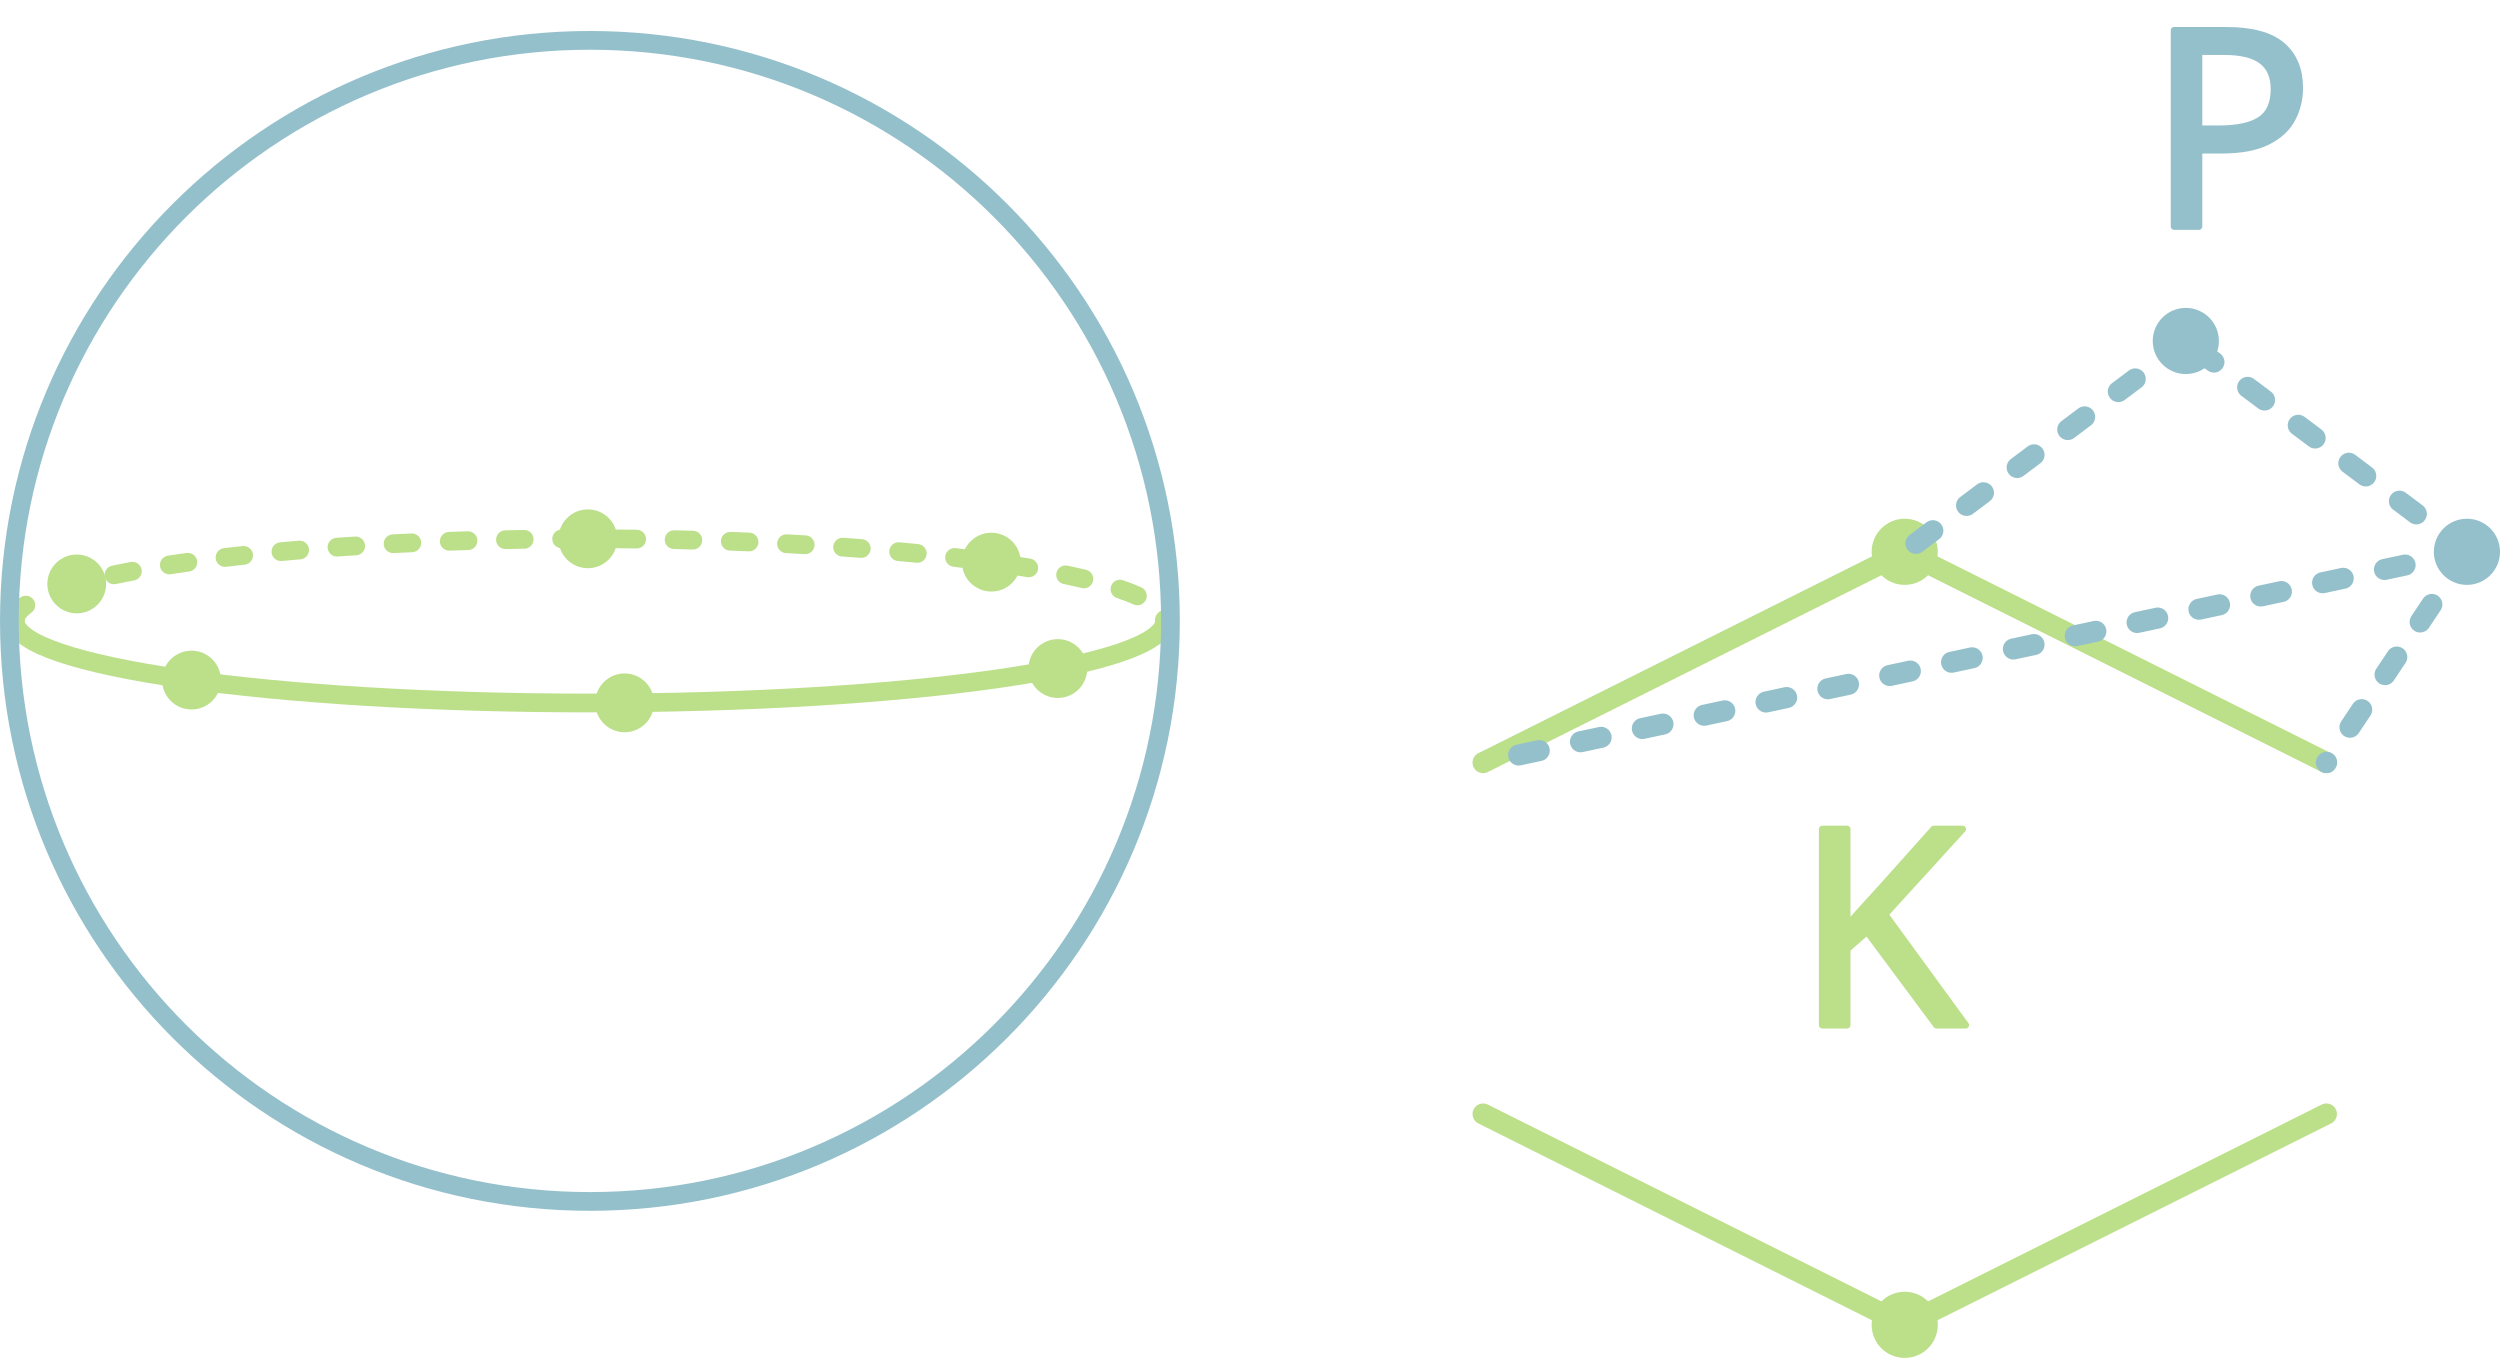
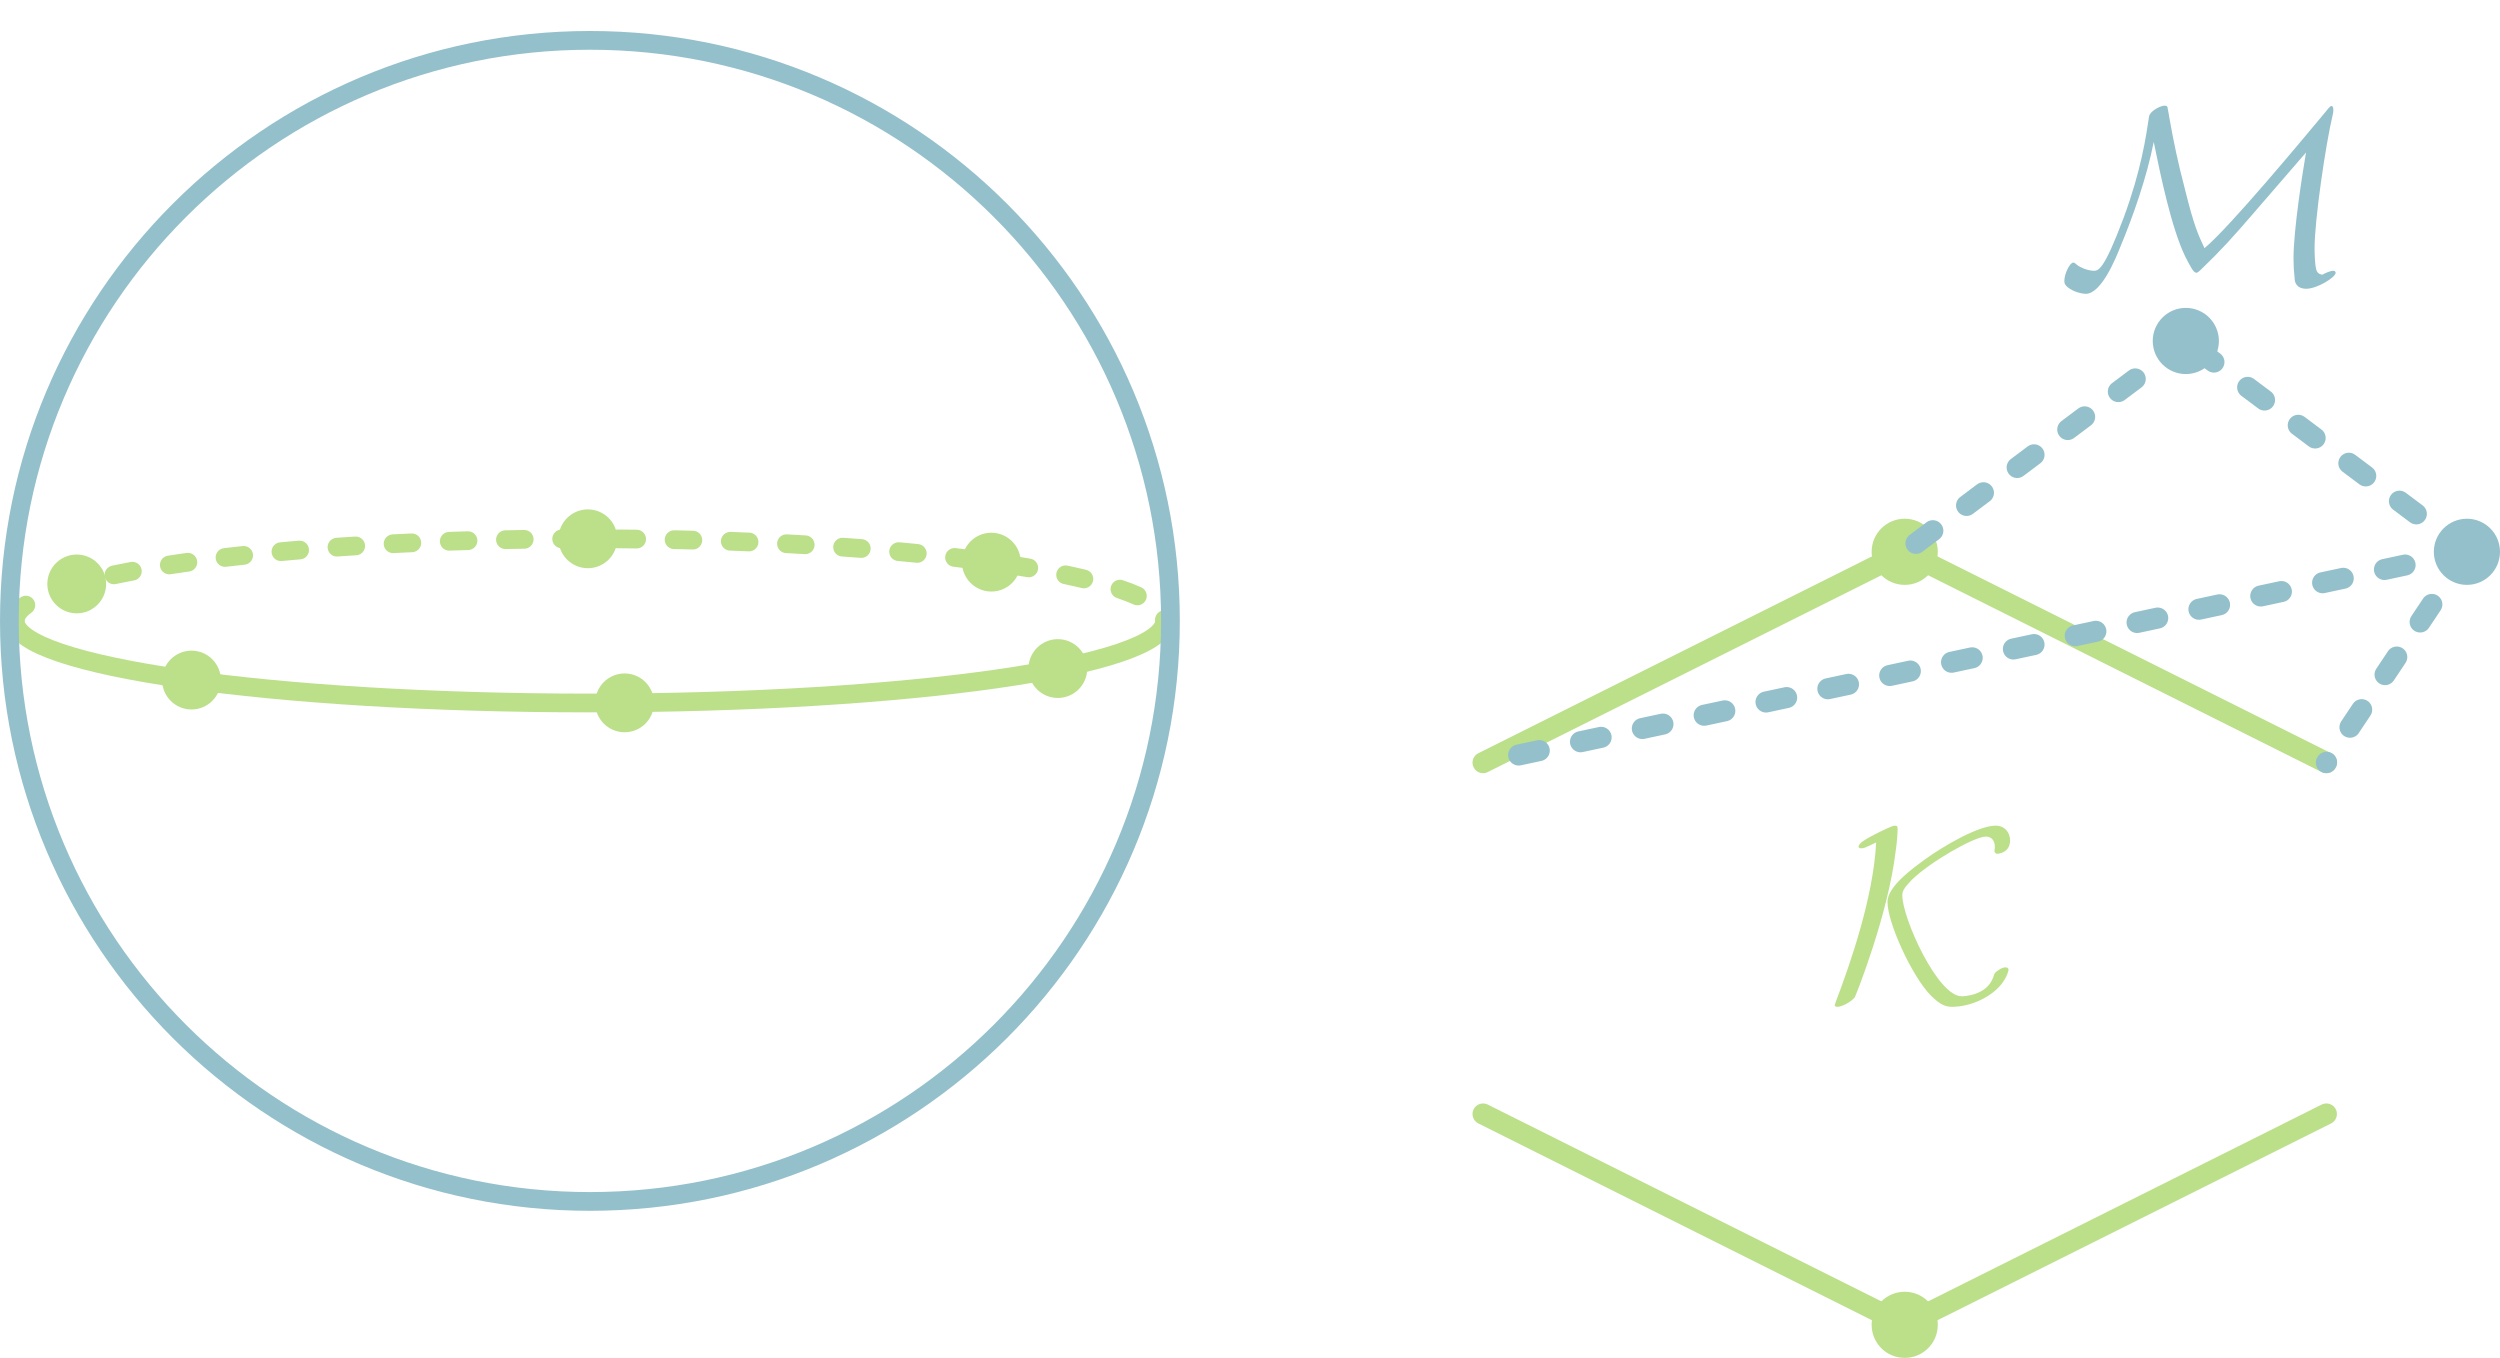
- <svg xmlns="http://www.w3.org/2000/svg" width="400.212mm" height="217.381mm" viewBox="0 0 400.212 217.381" version="1.1" id="svg8">
-   <defs id="defs2" />
-   <g id="layer1" transform="translate(9.916512,-22.41423)">
+ <svg xmlns="http://www.w3.org/2000/svg" xmlns:xlink="http://www.w3.org/1999/xlink" width="400.212mm" height="217.381mm" viewBox="0 0 400.212 217.381" version="1.1" id="svg8">
+   <defs id="defs2">
+     <g id="g2940">
+       <symbol overflow="visible" id="symbol5729">
+         <path style="stroke:none;" d="" id="path3783" />
+       </symbol>
+       <symbol overflow="visible" id="symbol4974">
+         <path style="stroke:none;" d="M 1.953 -6.359 C 1.844 -4.188 0.938 -1.562 0.344 0 C 0.297 0.125 0.297 0.141 0.297 0.156 C 0.297 0.219 0.375 0.219 0.406 0.219 C 0.578 0.219 0.938 0.031 1.094 -0.156 C 1.141 -0.234 2.438 -3.484 2.734 -6.016 C 2.797 -6.422 2.812 -6.828 2.812 -6.875 C 2.812 -6.984 2.812 -7.031 2.703 -7.031 C 2.594 -7.031 2.297 -6.875 2.094 -6.781 C 1.641 -6.547 1.25 -6.359 1.25 -6.188 C 1.25 -6.125 1.328 -6.125 1.359 -6.125 C 1.453 -6.125 1.469 -6.125 1.953 -6.359 Z M 7.25 -1.266 C 7.25 -1.281 7.25 -1.359 7.125 -1.359 C 7.078 -1.359 6.969 -1.344 6.828 -1.234 C 6.703 -1.156 6.688 -1.125 6.641 -0.969 C 6.375 -0.203 5.391 -0.203 5.375 -0.203 C 4.406 -0.203 3 -3.344 3 -4.234 C 3 -4.391 3.031 -4.5 3.375 -4.859 C 4.109 -5.578 5.875 -6.594 6.344 -6.594 C 6.562 -6.594 6.703 -6.438 6.703 -6.188 C 6.703 -6.109 6.688 -6.062 6.688 -6.016 C 6.688 -5.969 6.719 -5.906 6.812 -5.906 C 6.828 -5.906 7.312 -5.938 7.312 -6.438 C 7.312 -6.766 7.094 -7.031 6.734 -7.031 C 6.047 -7.031 4.672 -6.234 3.891 -5.672 C 3.469 -5.359 2.406 -4.609 2.406 -3.984 C 2.406 -3.125 3.406 -0.984 4.125 -0.25 C 4.469 0.094 4.688 0.219 4.984 0.219 C 5.766 0.219 6.562 -0.188 6.953 -0.672 C 7.203 -0.984 7.25 -1.234 7.25 -1.266 Z M 7.25 -1.266 " id="path3038" />
+       </symbol>
+     </g>
+     <g id="g7559">
+       <symbol overflow="visible" id="symbol1477">
+         <path style="stroke:none;" d="" id="path4548" />
+       </symbol>
+       <symbol overflow="visible" id="symbol8707">
+         <path style="stroke:none;" d="M 3.844 -5.578 C 4.109 -4.281 4.547 -2.141 5.109 -0.984 C 5.328 -0.562 5.438 -0.344 5.547 -0.344 C 5.578 -0.344 5.609 -0.344 5.781 -0.516 C 6.547 -1.25 7.062 -1.828 7.75 -2.625 L 9.938 -5.156 C 9.797 -4.312 9.438 -2.078 9.438 -0.906 C 9.438 -0.641 9.453 -0.375 9.484 -0.109 C 9.484 0 9.531 0.297 9.953 0.297 C 10.375 0.297 11.125 -0.156 11.125 -0.344 C 11.125 -0.406 11.062 -0.422 11.031 -0.422 C 10.906 -0.422 10.703 -0.328 10.594 -0.266 C 10.359 -0.297 10.344 -0.453 10.312 -0.672 C 10.281 -1 10.281 -1.297 10.281 -1.328 C 10.281 -2.438 10.719 -5.469 11.016 -6.703 C 11.031 -6.766 11.031 -6.781 11.031 -6.875 C 11.031 -6.906 11.031 -7.016 10.953 -7.016 C 10.922 -7.016 10.906 -7.016 10.719 -6.781 C 9.781 -5.656 6.875 -2.156 5.875 -1.328 C 5.625 -1.859 5.453 -2.234 5.109 -3.625 C 4.812 -4.75 4.641 -5.578 4.469 -6.547 C 4.453 -6.688 4.391 -6.953 4.391 -6.984 C 4.359 -7.031 4.312 -7.031 4.281 -7.031 C 4.109 -7.031 3.688 -6.812 3.656 -6.594 C 3.531 -5.766 3.344 -4.453 2.641 -2.547 C 1.844 -0.422 1.625 -0.422 1.438 -0.422 C 1.312 -0.422 0.938 -0.5 0.719 -0.703 C 0.672 -0.75 0.641 -0.75 0.625 -0.75 C 0.484 -0.75 0.266 -0.297 0.266 -0.016 C 0.266 0.062 0.266 0.188 0.594 0.359 C 0.844 0.484 1.078 0.5 1.125 0.5 C 1.75 0.5 2.328 -0.922 2.531 -1.438 C 3 -2.562 3.562 -4.141 3.844 -5.578 Z M 3.844 -5.578 " id="path5693" />
+       </symbol>
+     </g>
+   </defs>
+   <g id="layer1" transform="translate(9.916512,-22.41423)" style="display:inline">
    <path style="fill:none;stroke:#bcdf8a;stroke-width:11.339;stroke-linecap:round;stroke-linejoin:round;stroke-miterlimit:4;stroke-dasharray:none;stroke-dashoffset:75.591" d="m 667.161,460.386 v 0 a 347.721,49.674 0 0 1 -347.721,49.674 347.721,49.674 0 0 1 -347.721,-49.674 347.721,49.674 0 0 1 0.026,-0.613" id="path4509" transform="scale(0.2645833)" />
    <path style="fill:none;stroke:#bcdf8a;stroke-width:11.339;stroke-linecap:round;stroke-linejoin:round;stroke-miterlimit:4;stroke-dasharray:11.339, 22.677;stroke-dashoffset:0" d="M -28.254,459.774 A 347.721,49.674 0 0 1 319.441,410.712 347.721,49.674 0 0 1 667.161,460.386" id="path4504" transform="scale(0.2645833)" />
    <circle style="fill:none;stroke:#94c0cc;stroke-width:3;stroke-miterlimit:4;stroke-dasharray:none" id="path12" cx="84.519" cy="121.811" r="92.935" />
    <circle style="fill:#bcdf8a;stroke:#bcdf8a;stroke-width:3;stroke-linecap:round;stroke-linejoin:round;stroke-miterlimit:4;stroke-dasharray:none;stroke-dashoffset:0" id="path4511" cx="20.74" cy="-131.283" r="3.207" transform="scale(1,-1)" />
    <circle style="fill:#bcdf8a;stroke:#bcdf8a;stroke-width:3;stroke-linecap:round;stroke-linejoin:round;stroke-miterlimit:4;stroke-dasharray:none;stroke-dashoffset:0" id="path4511-3" cx="90.074" cy="134.93" r="3.207" />
    <circle style="fill:#bcdf8a;stroke:#bcdf8a;stroke-width:3;stroke-linecap:round;stroke-linejoin:round;stroke-miterlimit:4;stroke-dasharray:none;stroke-dashoffset:0" id="path4511-6" cx="159.427" cy="129.441" r="3.207" />
    <circle style="fill:#bcdf8a;stroke:#bcdf8a;stroke-width:3;stroke-linecap:round;stroke-linejoin:round;stroke-miterlimit:4;stroke-dasharray:none;stroke-dashoffset:0" id="path4511-7" cx="2.367" cy="115.894" r="3.207" />
    <circle style="fill:#bcdf8a;stroke:#bcdf8a;stroke-width:3;stroke-linecap:round;stroke-linejoin:round;stroke-miterlimit:4;stroke-dasharray:none;stroke-dashoffset:0" id="path4511-5" cx="84.191" cy="108.668" r="3.207" />
    <circle style="fill:#bcdf8a;stroke:#bcdf8a;stroke-width:3;stroke-linecap:round;stroke-linejoin:round;stroke-miterlimit:4;stroke-dasharray:none;stroke-dashoffset:0" id="path4511-35" cx="148.782" cy="112.405" r="3.207" />
  </g>
  <g id="layer2" transform="translate(9.916512,-22.41423)" style="display:inline">
    <g id="layer3" style="display:inline">
      <circle style="fill:#bcdf8a;stroke:#bcdf8a;stroke-width:3.375;stroke-linecap:round;stroke-linejoin:round;stroke-miterlimit:4;stroke-dasharray:none;stroke-dashoffset:0" id="path4511-62" cx="295" cy="110.75" r="3.608" />
      <path style="fill:#bcdf8a;stroke:#bcdf8a;stroke-width:3.375;stroke-linecap:round;stroke-linejoin:round;stroke-miterlimit:4;stroke-dasharray:none;stroke-opacity:1" d="M 295,110.75 227.5,144.5" id="path4552" />
      <path id="path4554" d="M 362.5,144.5 295,110.75" style="fill:#bcdf8a;stroke:#bcdf8a;stroke-width:3.375;stroke-linecap:round;stroke-linejoin:round;stroke-miterlimit:4;stroke-dasharray:none;stroke-opacity:1" />
      <path id="path4556" d="m 295,234.5 67.5,-33.75" style="fill:#bcdf8a;stroke:#bcdf8a;stroke-width:3.375;stroke-linecap:round;stroke-linejoin:round;stroke-miterlimit:4;stroke-dasharray:none;stroke-opacity:1" />
      <path style="fill:#bcdf8a;stroke:#bcdf8a;stroke-width:3.375;stroke-linecap:round;stroke-linejoin:round;stroke-miterlimit:4;stroke-dasharray:none;stroke-opacity:1" d="m 227.5,200.75 67.5,33.75" id="path4558" />
      <circle style="fill:#bcdf8a;stroke:#bcdf8a;stroke-width:3.375;stroke-linecap:round;stroke-linejoin:round;stroke-miterlimit:4;stroke-dasharray:none;stroke-dashoffset:0" id="path4511-62-9" cx="295" cy="234.5" r="3.608" />
-       <text xml:space="preserve" style="font-style:normal;font-variant:normal;font-weight:normal;font-stretch:normal;font-size:43.958px;line-height:1.25;font-family:Purisa;-inkscape-font-specification:Purisa;letter-spacing:0px;word-spacing:0px;fill:#bcdf8a;fill-opacity:1;stroke:#bcdf8a;stroke-width:1.099;stroke-linecap:round;stroke-linejoin:round" x="277.546" y="186.52" id="text4643">
-         <tspan id="tspan4641" x="277.546" y="186.52" style="font-style:normal;font-variant:normal;font-weight:normal;font-stretch:normal;font-family:Purisa;-inkscape-font-specification:Purisa;fill:#bcdf8a;stroke:#bcdf8a;stroke-width:1.099;stroke-linecap:round;stroke-linejoin:round">K</tspan>
-       </text>
+       <text xml:space="preserve" style="font-style:normal;font-variant:normal;font-weight:normal;font-stretch:normal;font-size:43.958px;line-height:1.25;font-family:Purisa;-inkscape-font-specification:Purisa;letter-spacing:0px;word-spacing:0px;fill:#bcdf8a;fill-opacity:1;stroke:#bcdf8a;stroke-width:1.099;stroke-linecap:round;stroke-linejoin:round" x="277.546" y="186.52" id="text4643" />
+       <g transform="matrix(4,0,0,4,-85.0836,-145.1377)" id="g18572" style="display:inline;fill:#bcdf8a;stroke:#bcdf8a">
+         <g id="g3954" style="fill:#bcdf8a;stroke:#bcdf8a">
+           <g style="fill:#bcdf8a;fill-opacity:1;stroke:#bcdf8a" id="g1647">
+             <use xlink:href="#symbol4974" x="91.925" y="81.963" id="use4255" width="100%" height="100%" style="fill:#bcdf8a;stroke:#bcdf8a" />
+           </g>
+         </g>
+       </g>
    </g>
    <g id="layer4" style="display:inline">
      <circle style="fill:#94c0cc;stroke:#94c0cc;stroke-width:3.375;stroke-linecap:round;stroke-linejoin:round;stroke-miterlimit:4;stroke-dasharray:none;stroke-dashoffset:0" id="path4511-62-1" cx="385" cy="110.75" r="3.608" />
      <path style="fill:none;stroke:#94c0cc;stroke-width:3.375;stroke-linecap:round;stroke-linejoin:round;stroke-miterlimit:4;stroke-dasharray:3.375, 6.75;stroke-dashoffset:0;stroke-opacity:1" d="M 385,110.75 227.5,144.5" id="path4552-2" />
      <path style="fill:none;stroke:#94c0cc;stroke-width:3.375;stroke-linecap:round;stroke-linejoin:round;stroke-miterlimit:4;stroke-dasharray:3.375, 6.75;stroke-dashoffset:0;stroke-opacity:1" d="M 385,110.75 362.5,144.5" id="path4552-2-2" />
      <g id="layer5" style="display:inline">
        <circle style="display:inline;fill:#94c0cc;stroke:#94c0cc;stroke-width:3.375;stroke-linecap:round;stroke-linejoin:round;stroke-miterlimit:4;stroke-dasharray:none;stroke-dashoffset:0" id="path4511-62-1-6" cx="340" cy="77" r="3.608" />
        <path style="display:inline;fill:none;stroke:#94c0cc;stroke-width:3.375;stroke-linecap:round;stroke-linejoin:round;stroke-miterlimit:4;stroke-dasharray:3.375, 6.75;stroke-dashoffset:0;stroke-opacity:1" d="m 340,77 -45,33.75" id="path4552-2-2-4" />
        <path id="path4735" d="M 385,110.75 340,77" style="display:inline;fill:none;stroke:#94c0cc;stroke-width:3.375;stroke-linecap:round;stroke-linejoin:round;stroke-miterlimit:4;stroke-dasharray:3.375, 6.75;stroke-dashoffset:0;stroke-opacity:1" />
-         <text xml:space="preserve" style="font-style:normal;font-variant:normal;font-weight:normal;font-stretch:normal;font-size:43.958px;line-height:1.25;font-family:Purisa;-inkscape-font-specification:Purisa;letter-spacing:0px;word-spacing:0px;display:inline;fill:#94c0cc;fill-opacity:1;stroke:#94c0cc;stroke-width:1.099;stroke-linecap:round;stroke-linejoin:round" x="333.87" y="58.658" id="text4643-6">
-           <tspan id="tspan4641-9" x="333.87" y="58.658" style="font-style:normal;font-variant:normal;font-weight:normal;font-stretch:normal;font-family:Purisa;-inkscape-font-specification:Purisa;fill:#94c0cc;stroke:#94c0cc;stroke-width:1.099;stroke-linecap:round;stroke-linejoin:round">P</tspan>
-         </text>
+         <text xml:space="preserve" style="font-style:normal;font-variant:normal;font-weight:normal;font-stretch:normal;font-size:43.958px;line-height:1.25;font-family:Purisa;-inkscape-font-specification:Purisa;letter-spacing:0px;word-spacing:0px;display:inline;fill:#94c0cc;fill-opacity:1;stroke:#94c0cc;stroke-width:1.099;stroke-linecap:round;stroke-linejoin:round" x="333.87" y="58.658" id="text4643-6" />
+       </g>
+       <g transform="matrix(4,0,0,4,-48.21292,-260.4003)" id="g19427" style="display:inline;fill:#94c0cc;stroke:#94c0cc">
+         <g id="g3961" style="fill:#94c0cc;stroke:#94c0cc">
+           <g style="fill:#94c0cc;fill-opacity:1;stroke:#94c0cc" id="g1854">
+             <use xlink:href="#symbol8707" x="91.925" y="81.963" id="use2388" width="100%" height="100%" style="fill:#94c0cc;stroke:#94c0cc" />
+           </g>
+         </g>
      </g>
    </g>
  </g>
+   <g id="layer6" transform="translate(9.91651,-22.4142)" style="display:inline" />
</svg>
